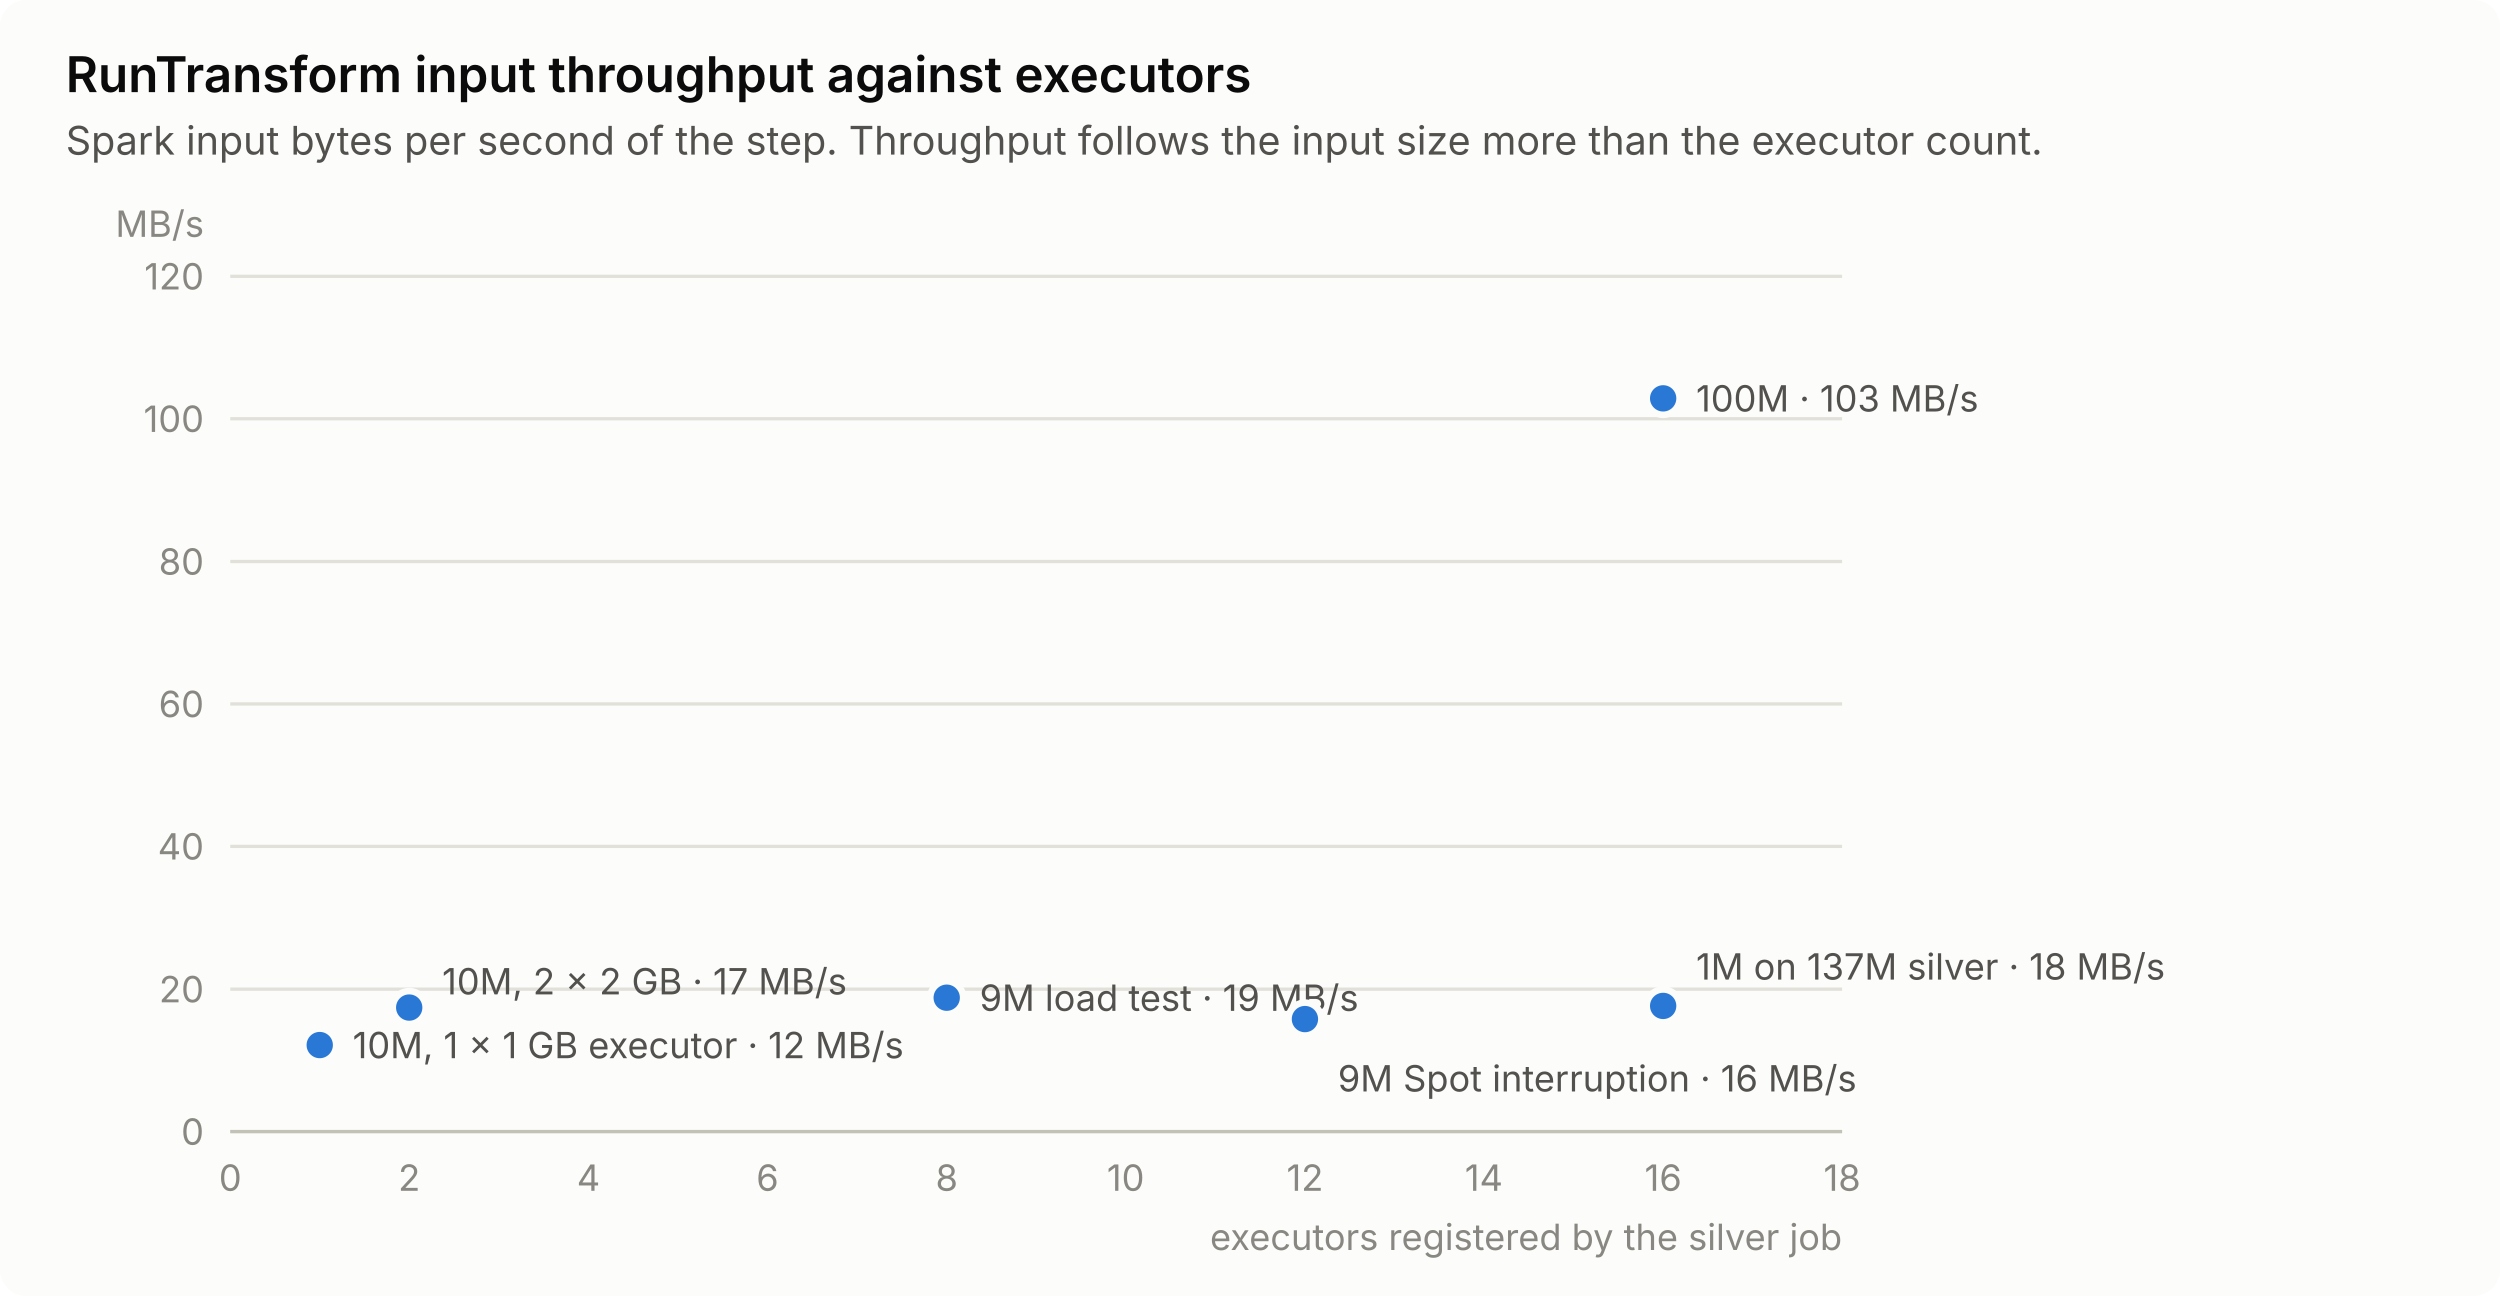
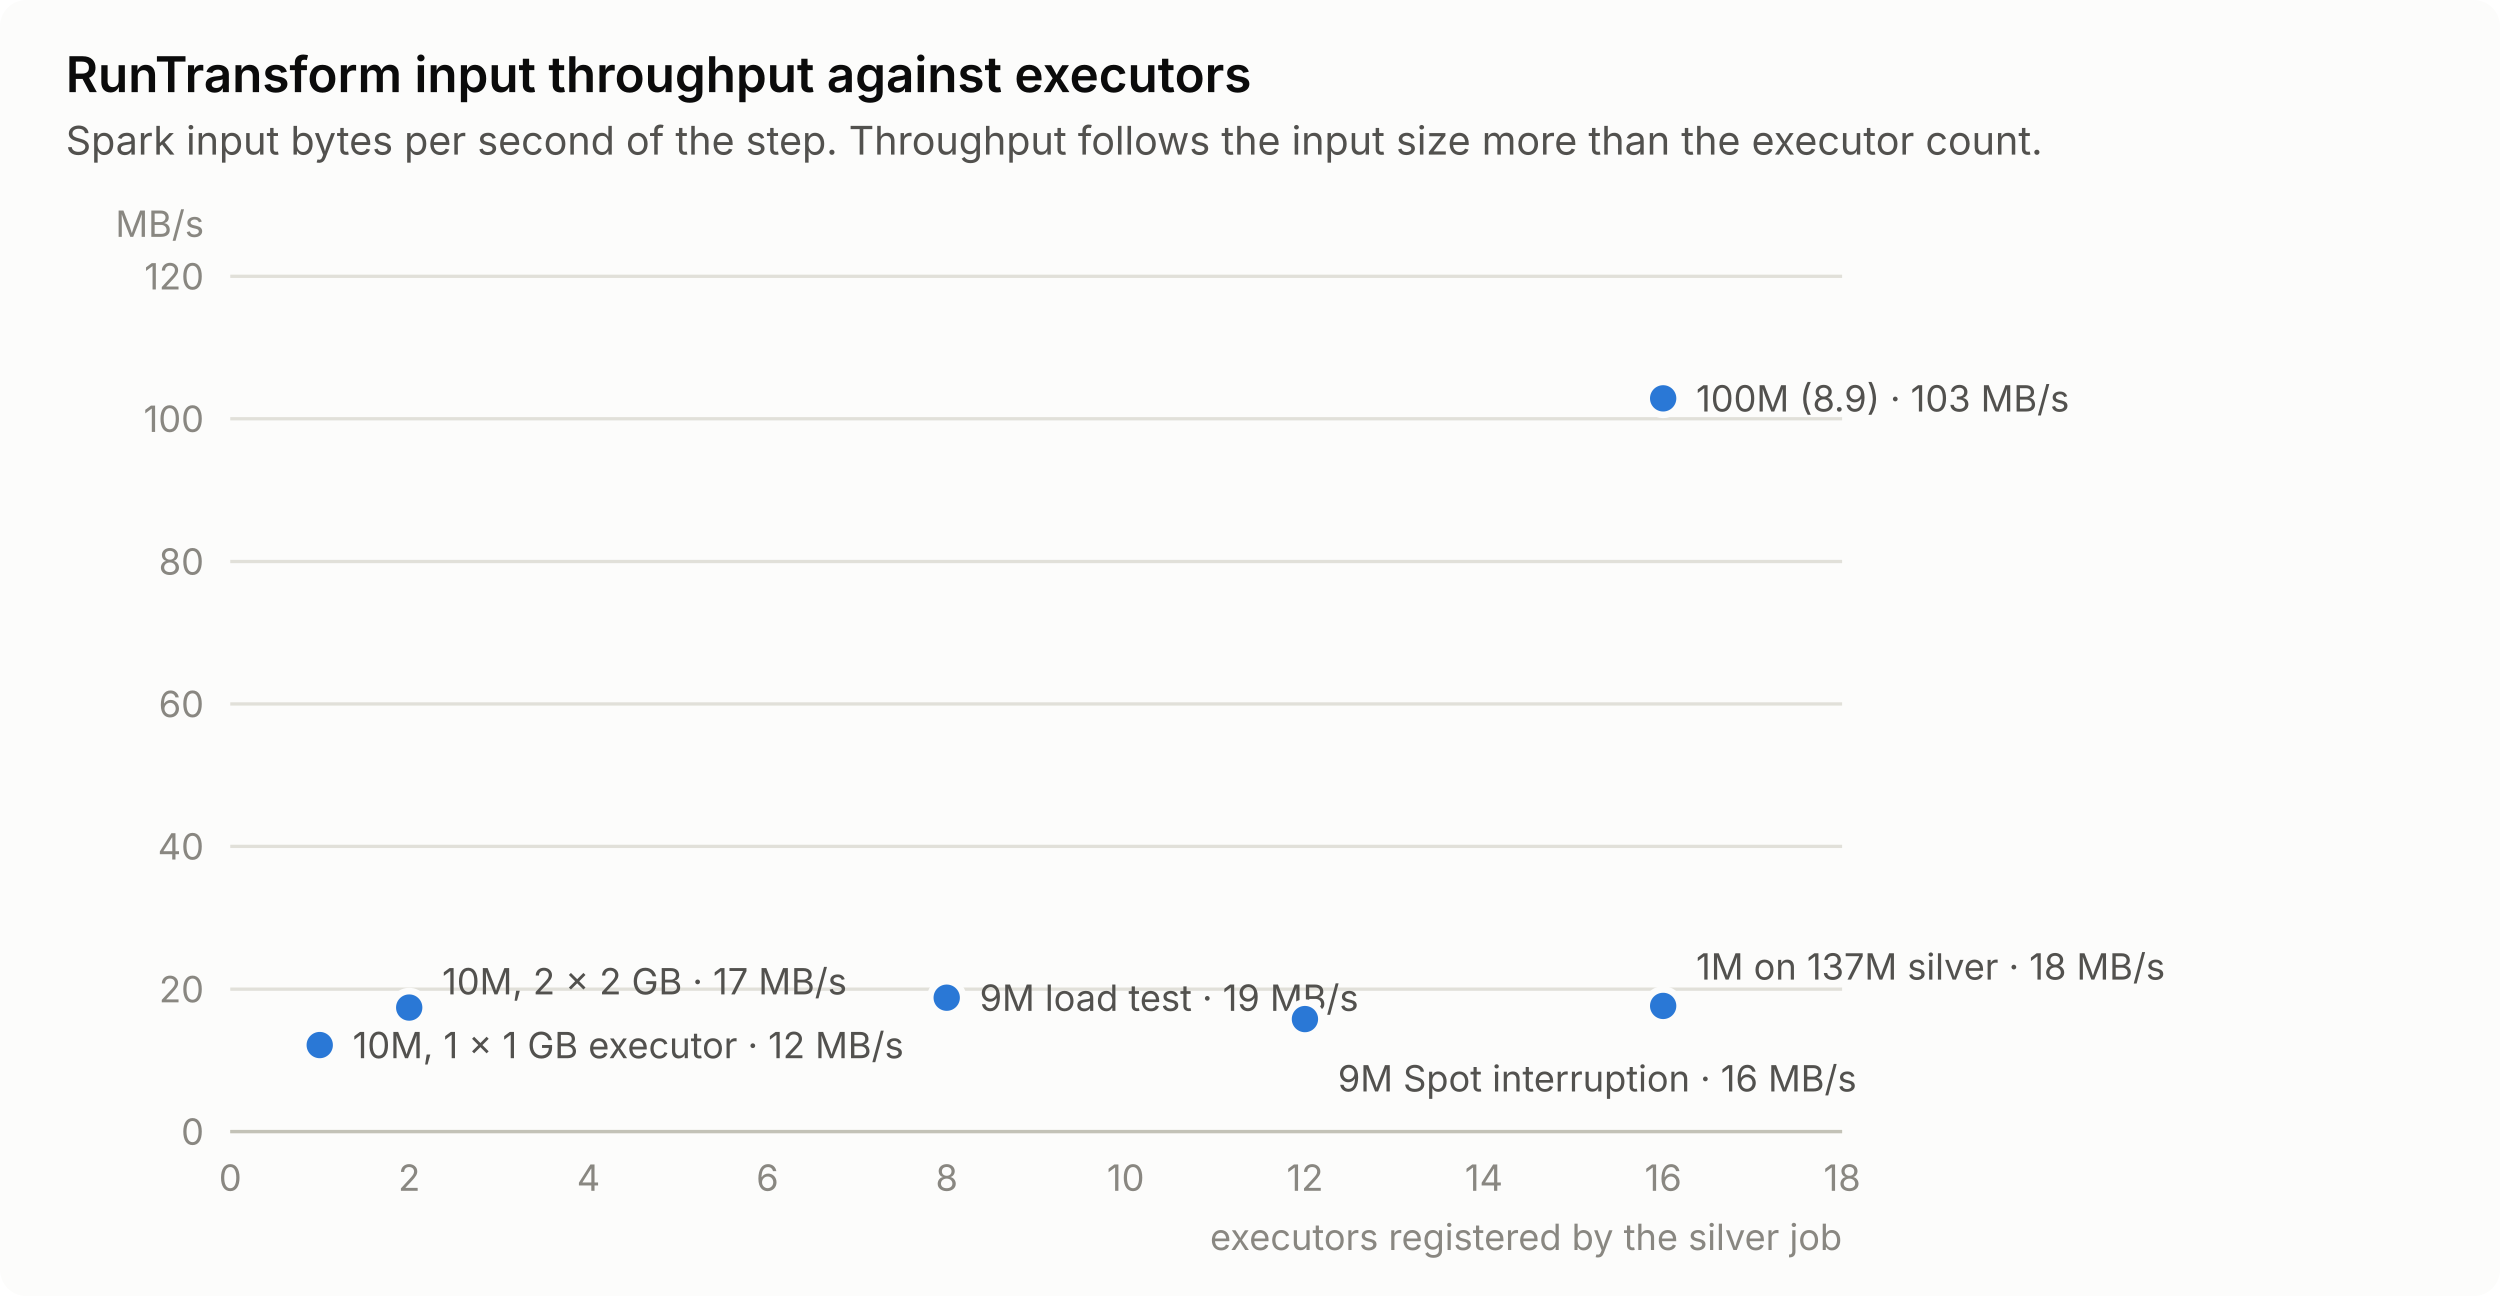
<svg xmlns="http://www.w3.org/2000/svg" width="760" height="394" viewBox="0 0 760 394" role="img" aria-label="RunTransform input throughput against executors">
  <style>
  .surface { fill: #fcfcfb; }
  .ink { fill: #0b0b0b; }
  .ink2 { fill: #52514e; }
  .muted { fill: #898781; }
  .grid { stroke: #e1e0d9; }
  .axis { stroke: #c3c2b7; }
  .s1 { fill: #2a78d6; } .s2 { fill: #eb6834; } .s3 { fill: #1baf7a; } .s4 { fill: #eda100; }
  .gap { stroke: #fcfcfb; }
  @media (prefers-color-scheme: dark) {
    .surface { fill: #1a1a19; }
    .ink { fill: #f0efec; }
    .ink2 { fill: #c3c2b7; }
    .grid { stroke: #2c2c2a; }
    .axis { stroke: #383835; }
    .s1 { fill: #3987e5; } .s2 { fill: #d95926; } .s3 { fill: #199e70; } .s4 { fill: #c98500; }
    .gap { stroke: #1a1a19; }
  }
  text { font-family: system-ui, -apple-system, "Segoe UI", sans-serif; }
  .t { font-size: 15px; font-weight: 600; }
  .st { font-size: 12px; }
  .l { font-size: 12px; }
  .tick { font-size: 11px; font-variant-numeric: tabular-nums; }
</style>
  <rect class="surface" fill="#fcfcfb" width="760" height="394" rx="8" />
  <text class="t ink" fill="#0b0b0b" x="20" y="28">RunTransform input throughput against executors</text>
  <text class="st ink2" fill="#52514e" x="20" y="47">Spark input bytes per second of the step. Throughput follows the input size more than the executor count.</text>
  <line class="grid" stroke="#e1e0d9" x1="70" y1="344.0" x2="560" y2="344.0" stroke-width="1" />
  <text class="tick muted" fill="#898781" x="62" y="348.0" text-anchor="end">0</text>
  <line class="grid" stroke="#e1e0d9" x1="70" y1="300.7" x2="560" y2="300.7" stroke-width="1" />
  <text class="tick muted" fill="#898781" x="62" y="304.7" text-anchor="end">20</text>
  <line class="grid" stroke="#e1e0d9" x1="70" y1="257.3" x2="560" y2="257.3" stroke-width="1" />
  <text class="tick muted" fill="#898781" x="62" y="261.3" text-anchor="end">40</text>
  <line class="grid" stroke="#e1e0d9" x1="70" y1="214.0" x2="560" y2="214.0" stroke-width="1" />
  <text class="tick muted" fill="#898781" x="62" y="218.0" text-anchor="end">60</text>
  <line class="grid" stroke="#e1e0d9" x1="70" y1="170.7" x2="560" y2="170.7" stroke-width="1" />
  <text class="tick muted" fill="#898781" x="62" y="174.7" text-anchor="end">80</text>
  <line class="grid" stroke="#e1e0d9" x1="70" y1="127.3" x2="560" y2="127.3" stroke-width="1" />
  <text class="tick muted" fill="#898781" x="62" y="131.3" text-anchor="end">100</text>
  <line class="grid" stroke="#e1e0d9" x1="70" y1="84.0" x2="560" y2="84.0" stroke-width="1" />
  <text class="tick muted" fill="#898781" x="62" y="88.0" text-anchor="end">120</text>
  <text class="tick muted" fill="#898781" x="70.0" y="362" text-anchor="middle">0</text>
  <text class="tick muted" fill="#898781" x="124.4" y="362" text-anchor="middle">2</text>
  <text class="tick muted" fill="#898781" x="178.9" y="362" text-anchor="middle">4</text>
  <text class="tick muted" fill="#898781" x="233.3" y="362" text-anchor="middle">6</text>
  <text class="tick muted" fill="#898781" x="287.8" y="362" text-anchor="middle">8</text>
  <text class="tick muted" fill="#898781" x="342.2" y="362" text-anchor="middle">10</text>
  <text class="tick muted" fill="#898781" x="396.7" y="362" text-anchor="middle">12</text>
  <text class="tick muted" fill="#898781" x="451.1" y="362" text-anchor="middle">14</text>
  <text class="tick muted" fill="#898781" x="505.6" y="362" text-anchor="middle">16</text>
  <text class="tick muted" fill="#898781" x="560.0" y="362" text-anchor="middle">18</text>
  <line class="axis" stroke="#c3c2b7" x1="70" y1="344" x2="560" y2="344" stroke-width="1" />
  <text class="tick muted" fill="#898781" x="560" y="380" text-anchor="end">executors registered by the silver job</text>
  <text class="tick muted" fill="#898781" x="62" y="72" text-anchor="end">MB/s</text>
  <circle class="s1" fill="#2a78d6" cx="97.2" cy="317.7" r="5" />
  <circle cx="97.2" cy="317.7" r="5" fill="none" class="gap" stroke-width="2" />
  <text class="tick ink2" fill="#52514e" x="107.2" y="321.7">10M, 1 × 1 GB executor · 12 MB/s</text>
  <circle class="s1" fill="#2a78d6" cx="124.4" cy="306.3" r="5" />
  <circle cx="124.4" cy="306.3" r="5" fill="none" class="gap" stroke-width="2" />
  <text class="tick ink2" fill="#52514e" x="134.4" y="302.3">10M, 2 × 2 GB · 17 MB/s</text>
  <circle class="s1" fill="#2a78d6" cx="287.8" cy="303.3" r="5" />
  <circle cx="287.8" cy="303.3" r="5" fill="none" class="gap" stroke-width="2" />
  <text class="tick ink2" fill="#52514e" x="297.8" y="307.3">9M load test · 19 MB/s</text>
  <circle class="s1" fill="#2a78d6" cx="396.7" cy="309.8" r="5" />
  <circle cx="396.7" cy="309.8" r="5" fill="none" class="gap" stroke-width="2" />
  <text class="tick ink2" fill="#52514e" x="406.7" y="331.8">9M Spot interruption · 16 MB/s</text>
  <circle class="s1" fill="#2a78d6" cx="505.6" cy="121.1" r="5" />
  <circle cx="505.6" cy="121.1" r="5" fill="none" class="gap" stroke-width="2" />
-   <text class="tick ink2" fill="#52514e" x="515.6" y="125.1">100M · 103 MB/s</text>
+   <text class="tick ink2" fill="#52514e" x="515.6" y="125.1">100M (8.9) · 103 MB/s</text>
  <circle class="s1" fill="#2a78d6" cx="505.6" cy="305.8" r="5" />
  <circle cx="505.6" cy="305.8" r="5" fill="none" class="gap" stroke-width="2" />
  <text class="tick ink2" fill="#52514e" x="515.6" y="297.8">1M on 137M silver · 18 MB/s</text>
</svg>
